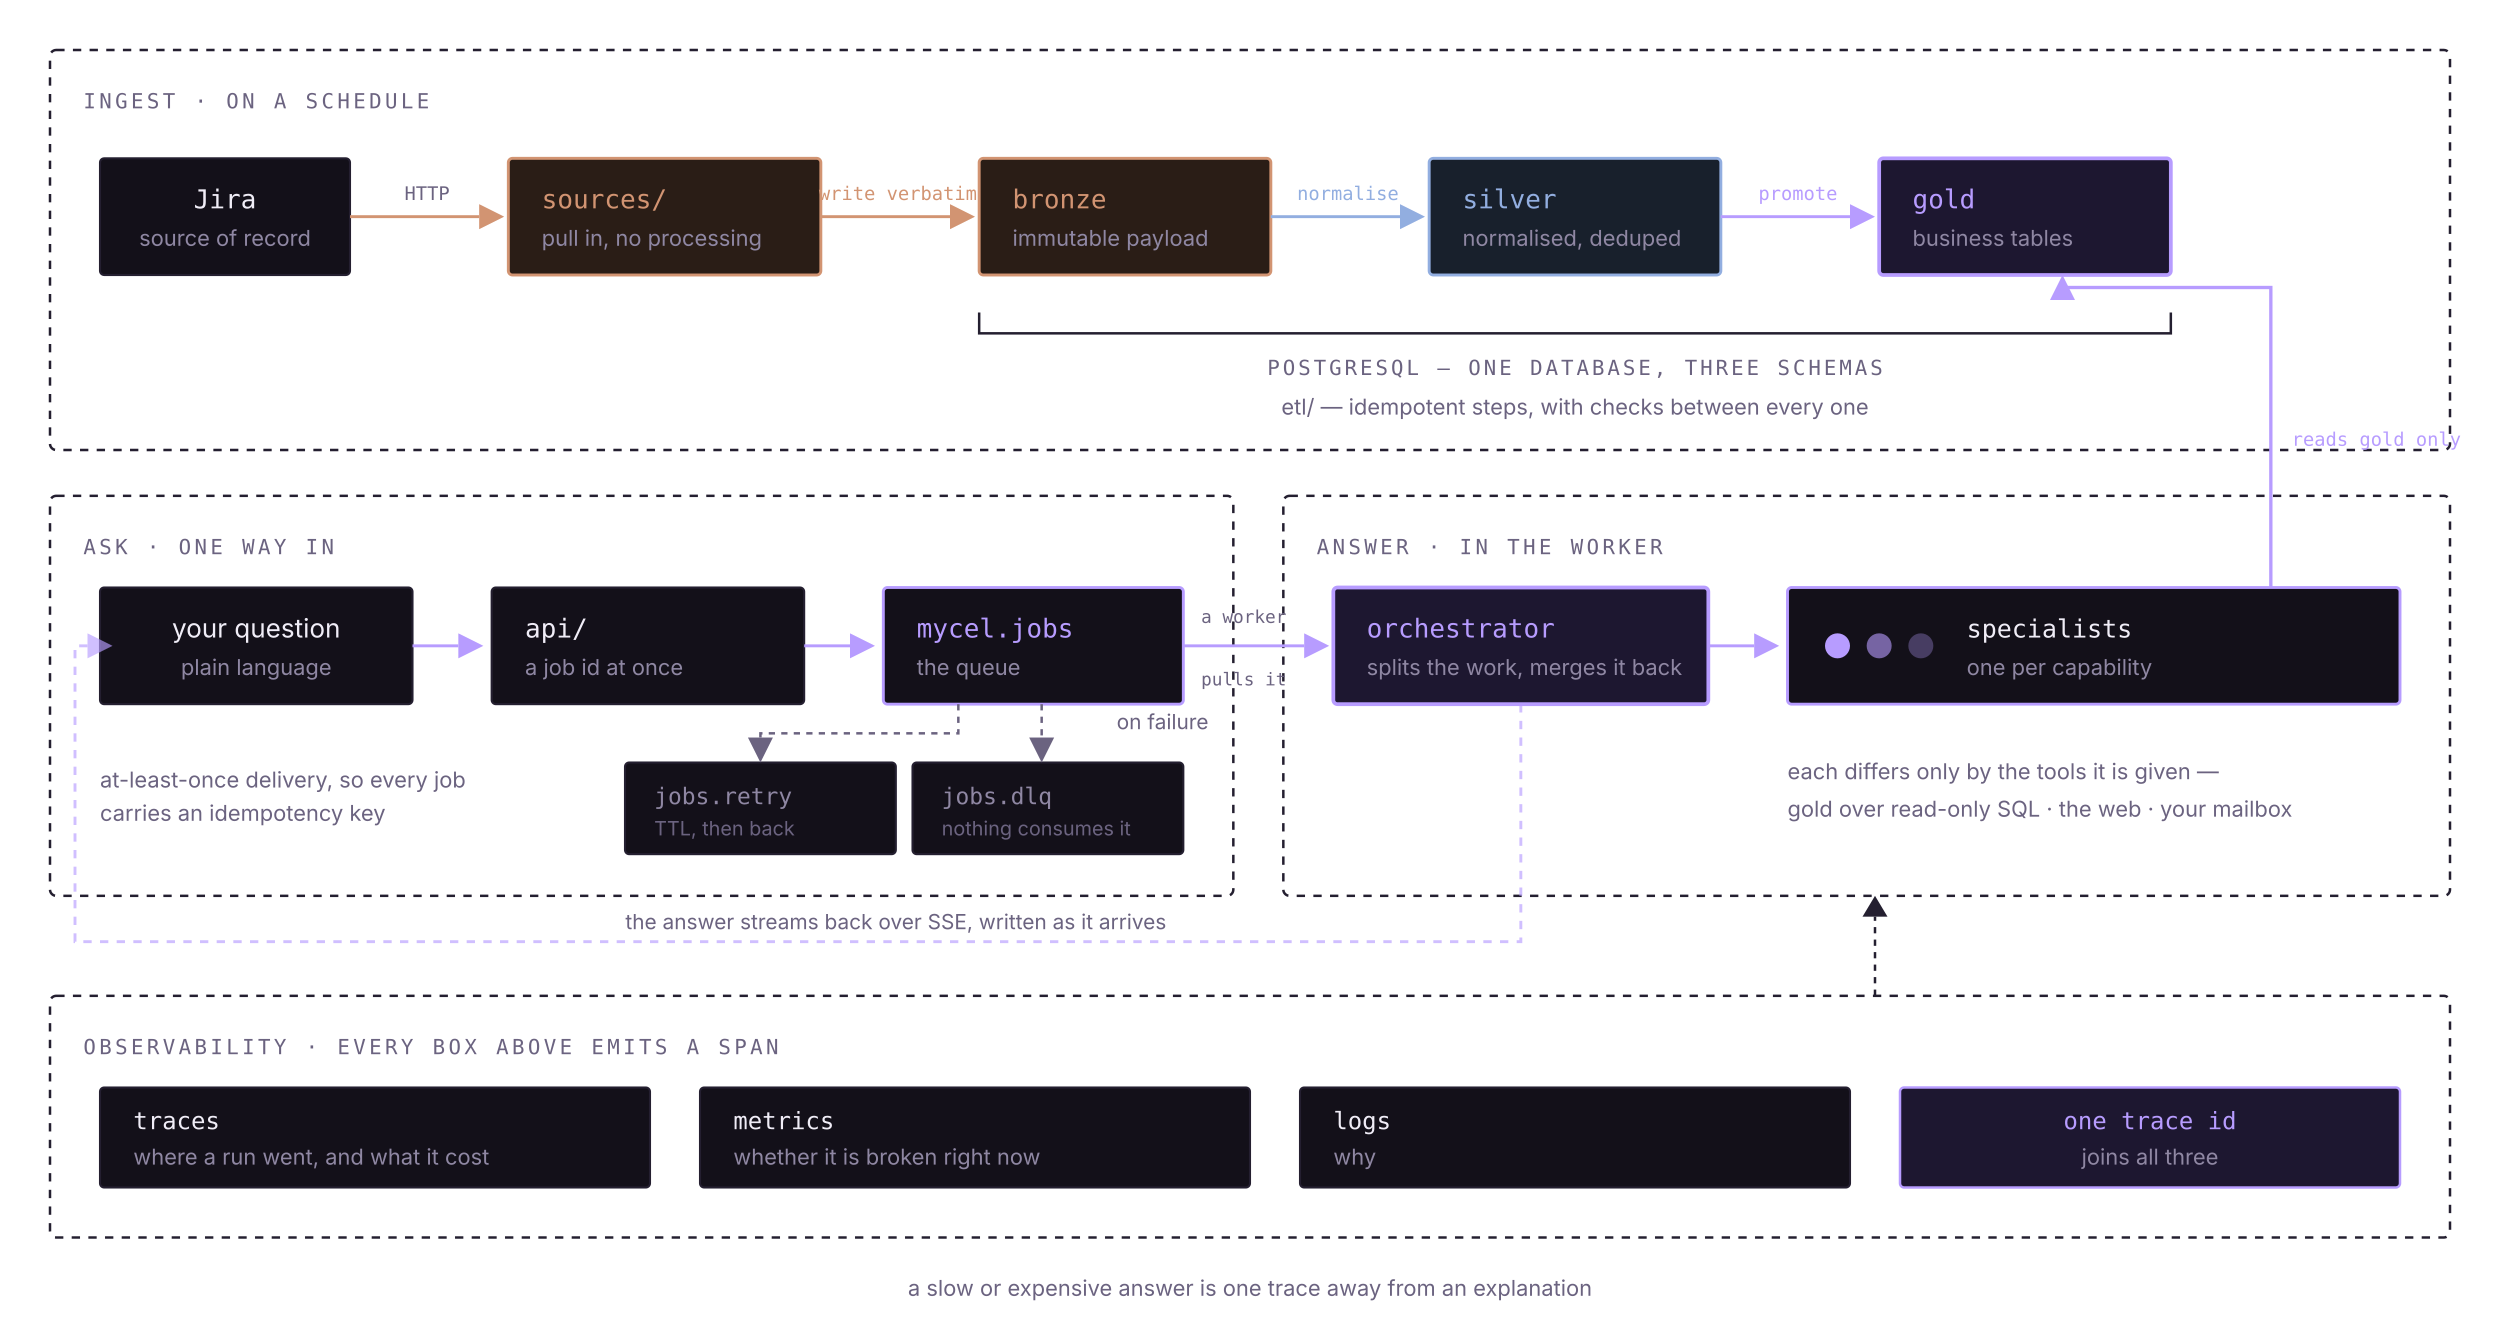
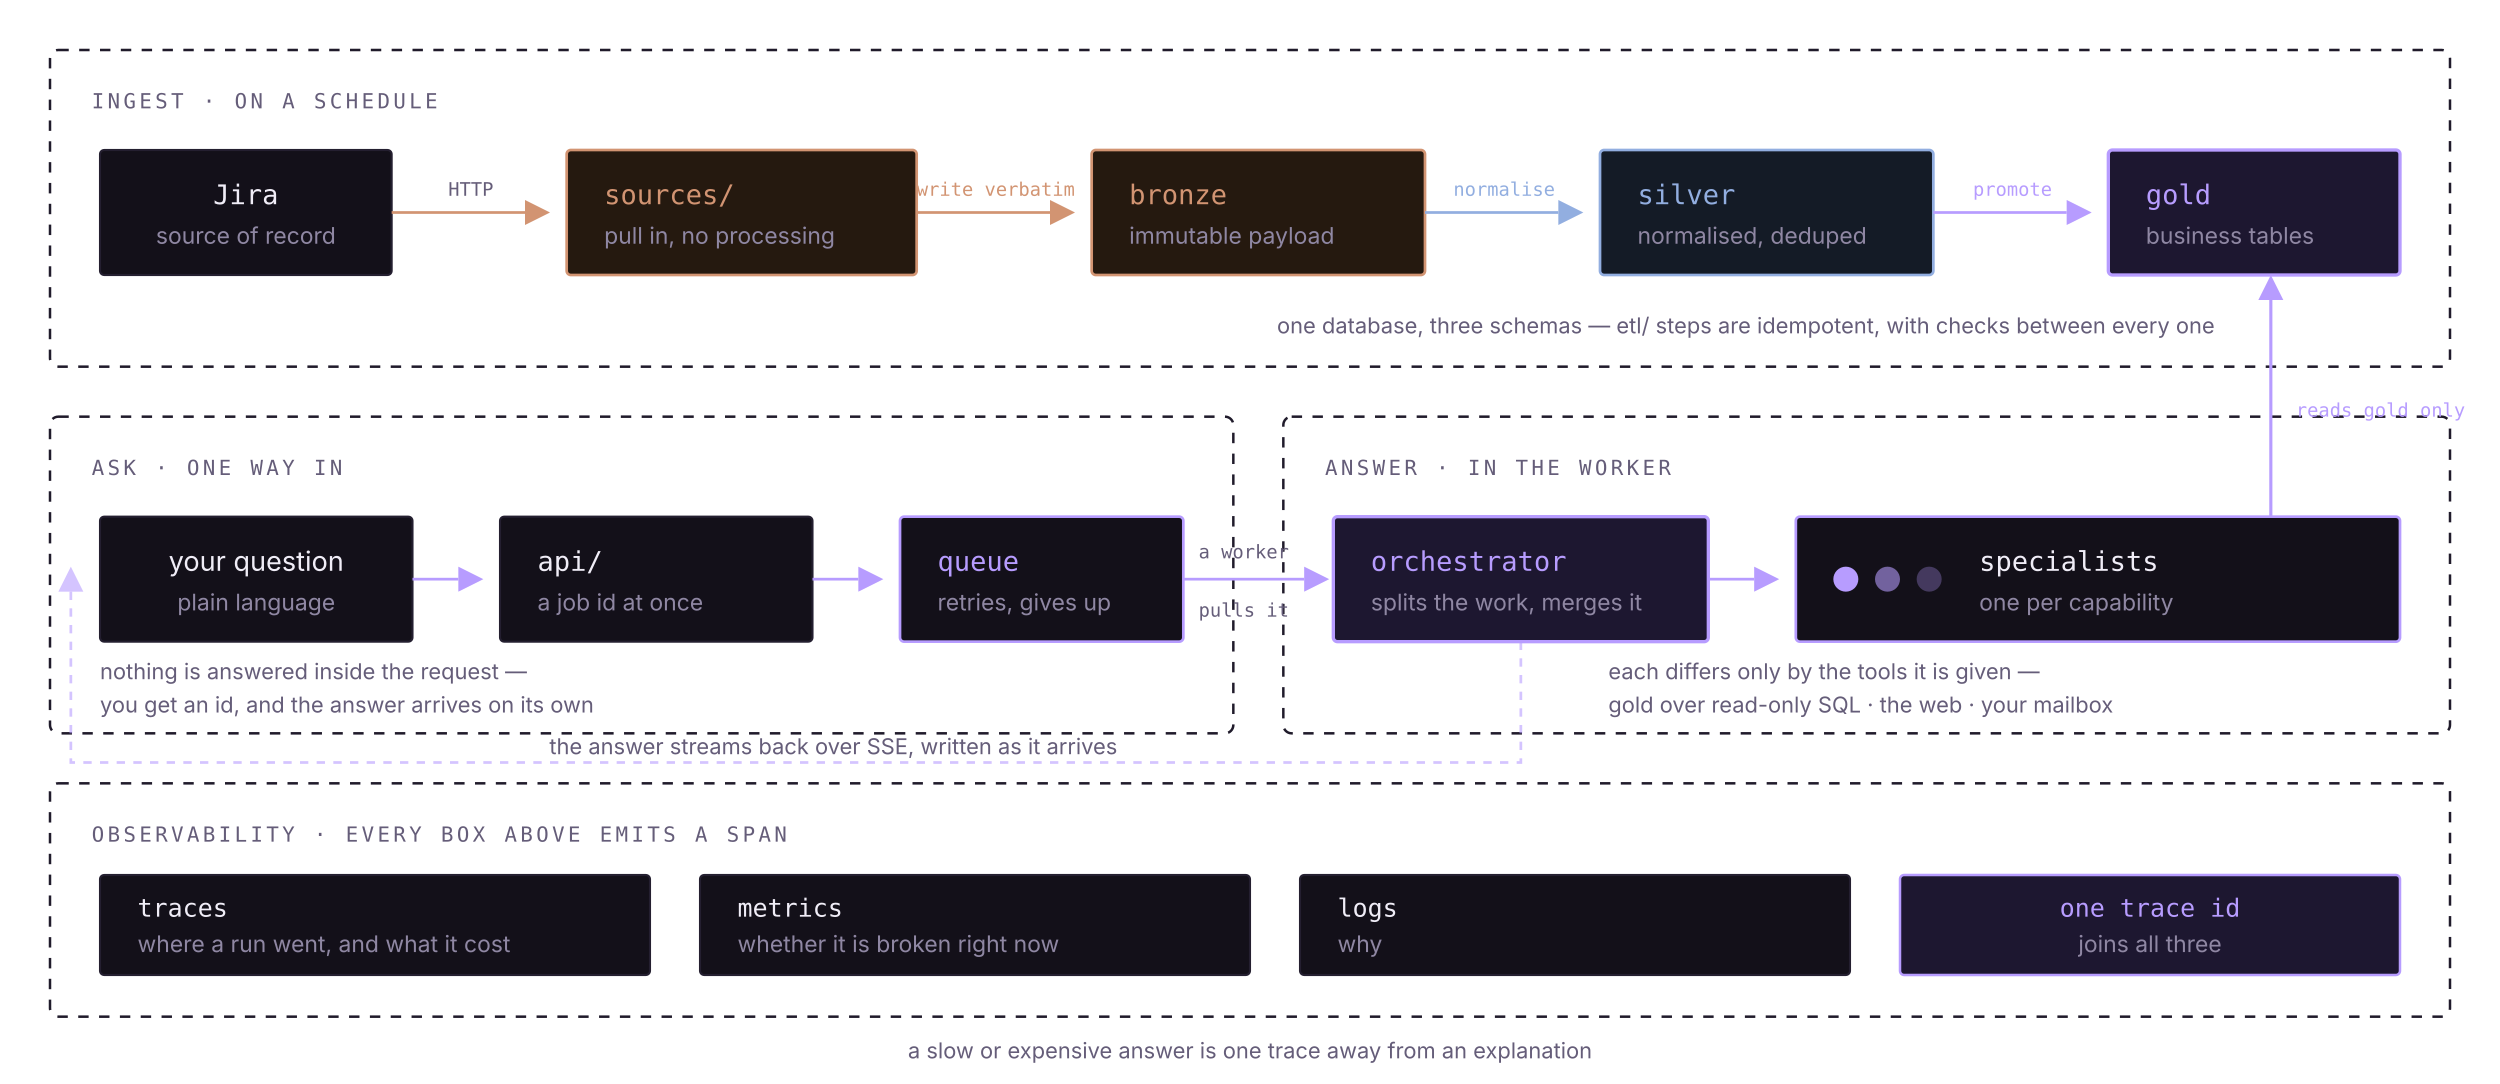
- <svg xmlns="http://www.w3.org/2000/svg" viewBox="0 0 1200 640" width="1200" height="640" role="img" aria-label="Mycel end to end: a scheduler pulls Jira into the sources layer, which writes bronze verbatim; etl normalises bronze to silver and promotes silver to gold, with checks between every step. A question posted to the api returns a job id and goes on the queue, failing into jobs.retry or jobs.dlq; a worker pulls it, and an orchestrator delegates to whichever specialist agents can answer, reading gold only. The answer streams back over SSE. Every box emits a span, and traces, metrics and logs share one trace id.">
+ <svg xmlns="http://www.w3.org/2000/svg" viewBox="0 0 1200 520" width="1200" height="520" role="img" aria-label="Mycel end to end: a scheduler pulls Jira through the sources layer into bronze, which etl normalises to silver and promotes to gold. A question posted to the api returns a job id and goes on a queue; a worker pulls it, and an orchestrator delegates to whichever specialist agents can answer, reading gold only. The answer streams back over SSE. Every box emits a span, and traces, metrics and logs share one trace id.">
  <g font-family="ui-sans-serif, system-ui, -apple-system, sans-serif">
-     <rect x="24" y="24" width="1152" height="192" rx="3" fill="none" stroke="#241f30" stroke-width="1.2" stroke-dasharray="4 4" />
-     <text x="40" y="52" font-family="ui-monospace, SFMono-Regular, Menlo, monospace" font-size="10" letter-spacing="1.6" fill="#6b6380">INGEST · ON A SCHEDULE</text>
-     <rect x="48" y="76" width="120" height="56" rx="2" fill="#131019" stroke="#241f30" />
-     <text x="108" y="100" font-family="ui-monospace, SFMono-Regular, Menlo, monospace" font-size="12.5" fill="#f0edf7" text-anchor="middle">Jira</text>
-     <text x="108" y="118" font-size="10.5" fill="#8f87a3" text-anchor="middle">source of record</text>
-     <rect x="244" y="76" width="150" height="56" rx="2" fill="#2a1d16" stroke="#d29472" stroke-width="1.4" />
-     <text x="260" y="100" font-family="ui-monospace, SFMono-Regular, Menlo, monospace" font-size="12.5" fill="#d29472">sources/</text>
-     <text x="260" y="118" font-size="10.5" fill="#8f87a3">pull in, no processing</text>
-     <rect x="470" y="76" width="140" height="56" rx="2" fill="#2a1d16" stroke="#d29472" stroke-width="1.4" />
-     <text x="486" y="100" font-family="ui-monospace, SFMono-Regular, Menlo, monospace" font-size="12.5" fill="#d29472">bronze</text>
-     <text x="486" y="118" font-size="10.5" fill="#8f87a3">immutable payload</text>
-     <rect x="686" y="76" width="140" height="56" rx="2" fill="#18202c" stroke="#92aee0" stroke-width="1.4" />
-     <text x="702" y="100" font-family="ui-monospace, SFMono-Regular, Menlo, monospace" font-size="12.5" fill="#92aee0">silver</text>
-     <text x="702" y="118" font-size="10.5" fill="#8f87a3">normalised, deduped</text>
-     <rect x="902" y="76" width="140" height="56" rx="2" fill="#1d1730" stroke="#b79cff" stroke-width="1.8" />
-     <text x="918" y="100" font-family="ui-monospace, SFMono-Regular, Menlo, monospace" font-size="12.5" fill="#b79cff">gold</text>
-     <text x="918" y="118" font-size="10.5" fill="#8f87a3">business tables</text>
-     <path d="M470 150 V160 H1042 V150" fill="none" stroke="#241f30" stroke-width="1.2" />
-     <text x="756" y="180" font-family="ui-monospace, SFMono-Regular, Menlo, monospace" font-size="10" letter-spacing="1.4" fill="#6b6380" text-anchor="middle">POSTGRESQL — ONE DATABASE, THREE SCHEMAS</text>
-     <text x="756" y="199" font-size="10.5" fill="#6b6380" text-anchor="middle">etl/ — idempotent steps, with checks between every one</text>
-     <rect x="24" y="238" width="568" height="192" rx="3" fill="none" stroke="#241f30" stroke-width="1.2" stroke-dasharray="4 4" />
-     <text x="40" y="266" font-family="ui-monospace, SFMono-Regular, Menlo, monospace" font-size="10" letter-spacing="1.6" fill="#6b6380">ASK · ONE WAY IN</text>
-     <rect x="48" y="282" width="150" height="56" rx="2" fill="#131019" stroke="#241f30" />
-     <text x="123" y="306" font-size="12.5" fill="#f0edf7" text-anchor="middle">your question</text>
-     <text x="123" y="324" font-size="10.5" fill="#8f87a3" text-anchor="middle">plain language</text>
-     <rect x="236" y="282" width="150" height="56" rx="2" fill="#131019" stroke="#241f30" />
-     <text x="252" y="306" font-family="ui-monospace, SFMono-Regular, Menlo, monospace" font-size="12.5" fill="#f0edf7">api/</text>
-     <text x="252" y="324" font-size="10.5" fill="#8f87a3">a job id at once</text>
-     <rect x="424" y="282" width="144" height="56" rx="2" fill="#131019" stroke="#b79cff" stroke-width="1.4" />
-     <text x="440" y="306" font-family="ui-monospace, SFMono-Regular, Menlo, monospace" font-size="12.5" fill="#b79cff">mycel.jobs</text>
-     <text x="440" y="324" font-size="10.5" fill="#8f87a3">the queue</text>
-     <text x="536" y="350" font-size="10" fill="#6b6380" text-anchor="start">on failure</text>
-     <text x="48" y="378" font-size="10.5" fill="#6b6380">at-least-once delivery, so every job</text>
-     <text x="48" y="394" font-size="10.5" fill="#6b6380">carries an idempotency key</text>
-     <rect x="300" y="366" width="130" height="44" rx="2" fill="#131019" stroke="#241f30" />
-     <text x="314" y="386" font-family="ui-monospace, SFMono-Regular, Menlo, monospace" font-size="11" fill="#8f87a3">jobs.retry</text>
-     <text x="314" y="401" font-size="9.5" fill="#6b6380">TTL, then back</text>
-     <rect x="438" y="366" width="130" height="44" rx="2" fill="#131019" stroke="#241f30" />
-     <text x="452" y="386" font-family="ui-monospace, SFMono-Regular, Menlo, monospace" font-size="11" fill="#8f87a3">jobs.dlq</text>
-     <text x="452" y="401" font-size="9.5" fill="#6b6380">nothing consumes it</text>
-     <rect x="616" y="238" width="560" height="192" rx="3" fill="none" stroke="#241f30" stroke-width="1.2" stroke-dasharray="4 4" />
-     <text x="632" y="266" font-family="ui-monospace, SFMono-Regular, Menlo, monospace" font-size="10" letter-spacing="1.6" fill="#6b6380">ANSWER · IN THE WORKER</text>
-     <rect x="640" y="282" width="180" height="56" rx="2" fill="#1d1730" stroke="#b79cff" stroke-width="1.8" />
-     <text x="656" y="306" font-family="ui-monospace, SFMono-Regular, Menlo, monospace" font-size="12.5" fill="#b79cff">orchestrator</text>
-     <text x="656" y="324" font-size="10.5" fill="#8f87a3">splits the work, merges it back</text>
-     <rect x="858" y="282" width="294" height="56" rx="2" fill="#131019" stroke="#b79cff" stroke-width="1.4" />
+     <rect x="24" y="24" width="1152" height="152" rx="4" fill="none" stroke="#201b2b" stroke-width="1.2" stroke-dasharray="5 5" />
+     <text x="44" y="52" font-family="ui-monospace, SFMono-Regular, Menlo, monospace" font-size="10" letter-spacing="1.6" fill="#655d79">INGEST · ON A SCHEDULE</text>
+     <rect x="48" y="72" width="140" height="60" rx="2" fill="#131019" stroke="#241f30" />
+     <text x="118" y="98" font-family="ui-monospace, SFMono-Regular, Menlo, monospace" font-size="13" fill="#f0edf7" text-anchor="middle">Jira</text>
+     <text x="118" y="117" font-size="11" fill="#8f87a3" text-anchor="middle">source of record</text>
+     <rect x="272" y="72" width="168" height="60" rx="2" fill="#25190f" stroke="#d29472" stroke-width="1.3" />
+     <text x="290" y="98" font-family="ui-monospace, SFMono-Regular, Menlo, monospace" font-size="13" fill="#d29472">sources/</text>
+     <text x="290" y="117" font-size="11" fill="#8f87a3">pull in, no processing</text>
+     <rect x="524" y="72" width="160" height="60" rx="2" fill="#25190f" stroke="#d29472" stroke-width="1.3" />
+     <text x="542" y="98" font-family="ui-monospace, SFMono-Regular, Menlo, monospace" font-size="13" fill="#d29472">bronze</text>
+     <text x="542" y="117" font-size="11" fill="#8f87a3">immutable payload</text>
+     <rect x="768" y="72" width="160" height="60" rx="2" fill="#141b26" stroke="#92aee0" stroke-width="1.3" />
+     <text x="786" y="98" font-family="ui-monospace, SFMono-Regular, Menlo, monospace" font-size="13" fill="#92aee0">silver</text>
+     <text x="786" y="117" font-size="11" fill="#8f87a3">normalised, deduped</text>
+     <rect x="1012" y="72" width="140" height="60" rx="2" fill="#1d1730" stroke="#b79cff" stroke-width="1.6" />
+     <text x="1030" y="98" font-family="ui-monospace, SFMono-Regular, Menlo, monospace" font-size="13" fill="#b79cff">gold</text>
+     <text x="1030" y="117" font-size="11" fill="#8f87a3">business tables</text>
+     <text x="838" y="160" font-size="10.5" fill="#655d79" text-anchor="middle">one database, three schemas — etl/ steps are idempotent, with checks between every one</text>
+     <rect x="24" y="200" width="568" height="152" rx="4" fill="none" stroke="#201b2b" stroke-width="1.2" stroke-dasharray="5 5" />
+     <text x="44" y="228" font-family="ui-monospace, SFMono-Regular, Menlo, monospace" font-size="10" letter-spacing="1.6" fill="#655d79">ASK · ONE WAY IN</text>
+     <rect x="48" y="248" width="150" height="60" rx="2" fill="#131019" stroke="#241f30" />
+     <text x="123" y="274" font-size="13" fill="#f0edf7" text-anchor="middle">your question</text>
+     <text x="123" y="293" font-size="11" fill="#8f87a3" text-anchor="middle">plain language</text>
+     <rect x="240" y="248" width="150" height="60" rx="2" fill="#131019" stroke="#241f30" />
+     <text x="258" y="274" font-family="ui-monospace, SFMono-Regular, Menlo, monospace" font-size="13" fill="#f0edf7">api/</text>
+     <text x="258" y="293" font-size="11" fill="#8f87a3">a job id at once</text>
+     <rect x="432" y="248" width="136" height="60" rx="2" fill="#131019" stroke="#b79cff" stroke-width="1.3" />
+     <text x="450" y="274" font-family="ui-monospace, SFMono-Regular, Menlo, monospace" font-size="13" fill="#b79cff">queue</text>
+     <text x="450" y="293" font-size="11" fill="#8f87a3">retries, gives up</text>
+     <text x="48" y="326" font-size="10.5" fill="#655d79">nothing is answered inside the request —</text>
+     <text x="48" y="342" font-size="10.5" fill="#655d79">you get an id, and the answer arrives on its own</text>
+     <rect x="616" y="200" width="560" height="152" rx="4" fill="none" stroke="#201b2b" stroke-width="1.2" stroke-dasharray="5 5" />
+     <text x="636" y="228" font-family="ui-monospace, SFMono-Regular, Menlo, monospace" font-size="10" letter-spacing="1.6" fill="#655d79">ANSWER · IN THE WORKER</text>
+     <rect x="640" y="248" width="180" height="60" rx="2" fill="#1d1730" stroke="#b79cff" stroke-width="1.6" />
+     <text x="658" y="274" font-family="ui-monospace, SFMono-Regular, Menlo, monospace" font-size="13" fill="#b79cff">orchestrator</text>
+     <text x="658" y="293" font-size="11" fill="#8f87a3">splits the work, merges it</text>
+     <rect x="862" y="248" width="290" height="60" rx="2" fill="#131019" stroke="#b79cff" stroke-width="1.3" />
    <g fill="#b79cff">
-       <circle cx="882" cy="310" r="6" />
-       <circle cx="902" cy="310" r="6" opacity="0.6" />
-       <circle cx="922" cy="310" r="6" opacity="0.32" />
+       <circle cx="886" cy="278" r="6" />
+       <circle cx="906" cy="278" r="6" opacity="0.58" />
+       <circle cx="926" cy="278" r="6" opacity="0.3" />
    </g>
-     <text x="944" y="306" font-family="ui-monospace, SFMono-Regular, Menlo, monospace" font-size="12" fill="#f0edf7">specialists</text>
-     <text x="944" y="324" font-size="10.5" fill="#8f87a3">one per capability</text>
-     <text x="858" y="374" font-size="10.5" fill="#6b6380">each differs only by the tools it is given —</text>
-     <text x="858" y="392" font-size="10.5" fill="#6b6380">gold over read-only SQL · the web · your mailbox</text>
-     <rect x="24" y="478" width="1152" height="116" rx="3" fill="none" stroke="#241f30" stroke-width="1.2" stroke-dasharray="4 4" />
-     <text x="40" y="506" font-family="ui-monospace, SFMono-Regular, Menlo, monospace" font-size="10" letter-spacing="1.6" fill="#6b6380">OBSERVABILITY · EVERY BOX ABOVE EMITS A SPAN</text>
-     <rect x="48" y="522" width="264" height="48" rx="2" fill="#131019" stroke="#241f30" />
-     <text x="64" y="542" font-family="ui-monospace, SFMono-Regular, Menlo, monospace" font-size="11.5" fill="#f0edf7">traces</text>
-     <text x="64" y="559" font-size="10.5" fill="#8f87a3">where a run went, and what it cost</text>
-     <rect x="336" y="522" width="264" height="48" rx="2" fill="#131019" stroke="#241f30" />
-     <text x="352" y="542" font-family="ui-monospace, SFMono-Regular, Menlo, monospace" font-size="11.5" fill="#f0edf7">metrics</text>
-     <text x="352" y="559" font-size="10.5" fill="#8f87a3">whether it is broken right now</text>
-     <rect x="624" y="522" width="264" height="48" rx="2" fill="#131019" stroke="#241f30" />
-     <text x="640" y="542" font-family="ui-monospace, SFMono-Regular, Menlo, monospace" font-size="11.5" fill="#f0edf7">logs</text>
-     <text x="640" y="559" font-size="10.5" fill="#8f87a3">why</text>
-     <rect x="912" y="522" width="240" height="48" rx="2" fill="#1d1730" stroke="#b79cff" stroke-width="1.2" />
-     <text x="1032" y="542" font-family="ui-monospace, SFMono-Regular, Menlo, monospace" font-size="11.5" fill="#b79cff" text-anchor="middle">one trace id</text>
-     <text x="1032" y="559" font-size="10.5" fill="#8f87a3" text-anchor="middle">joins all three</text>
-     <g fill="none" stroke="#d29472" stroke-width="1.4">
-       <path d="M168 104H230" />
-       <path d="M394 104H456" />
+     <text x="950" y="274" font-family="ui-monospace, SFMono-Regular, Menlo, monospace" font-size="13" fill="#f0edf7">specialists</text>
+     <text x="950" y="293" font-size="11" fill="#8f87a3">one per capability</text>
+     <text x="772" y="326" font-size="10.5" fill="#655d79">each differs only by the tools it is given —</text>
+     <text x="772" y="342" font-size="10.5" fill="#655d79">gold over read-only SQL · the web · your mailbox</text>
+     <rect x="24" y="376" width="1152" height="112" rx="4" fill="none" stroke="#201b2b" stroke-width="1.2" stroke-dasharray="5 5" />
+     <text x="44" y="404" font-family="ui-monospace, SFMono-Regular, Menlo, monospace" font-size="10" letter-spacing="1.6" fill="#655d79">OBSERVABILITY · EVERY BOX ABOVE EMITS A SPAN</text>
+     <rect x="48" y="420" width="264" height="48" rx="2" fill="#131019" stroke="#241f30" />
+     <text x="66" y="440" font-family="ui-monospace, SFMono-Regular, Menlo, monospace" font-size="12" fill="#f0edf7">traces</text>
+     <text x="66" y="457" font-size="11" fill="#8f87a3">where a run went, and what it cost</text>
+     <rect x="336" y="420" width="264" height="48" rx="2" fill="#131019" stroke="#241f30" />
+     <text x="354" y="440" font-family="ui-monospace, SFMono-Regular, Menlo, monospace" font-size="12" fill="#f0edf7">metrics</text>
+     <text x="354" y="457" font-size="11" fill="#8f87a3">whether it is broken right now</text>
+     <rect x="624" y="420" width="264" height="48" rx="2" fill="#131019" stroke="#241f30" />
+     <text x="642" y="440" font-family="ui-monospace, SFMono-Regular, Menlo, monospace" font-size="12" fill="#f0edf7">logs</text>
+     <text x="642" y="457" font-size="11" fill="#8f87a3">why</text>
+     <rect x="912" y="420" width="240" height="48" rx="2" fill="#1d1730" stroke="#b79cff" stroke-width="1.2" />
+     <text x="1032" y="440" font-family="ui-monospace, SFMono-Regular, Menlo, monospace" font-size="12" fill="#b79cff" text-anchor="middle">one trace id</text>
+     <text x="1032" y="457" font-size="11" fill="#8f87a3" text-anchor="middle">joins all three</text>
+     <g fill="none" stroke="#d29472" stroke-width="1.3">
+       <path d="M188 102H252" />
+       <path d="M440 102H504" />
    </g>
    <g fill="#d29472">
-       <path d="M230 98 242 104 230 110z" />
-       <path d="M456 98 468 104 456 110z" />
+       <path d="M252 96 264 102 252 108z" />
+       <path d="M504 96 516 102 504 108z" />
    </g>
-     <path d="M610 104H672" fill="none" stroke="#92aee0" stroke-width="1.4" />
-     <path d="M672 98 684 104 672 110z" fill="#92aee0" />
-     <path d="M826 104H888" fill="none" stroke="#b79cff" stroke-width="1.4" />
-     <path d="M888 98 900 104 888 110z" fill="#b79cff" />
+     <path d="M684 102H748" fill="none" stroke="#92aee0" stroke-width="1.3" />
+     <path d="M748 96 760 102 748 108z" fill="#92aee0" />
+     <path d="M928 102H992" fill="none" stroke="#b79cff" stroke-width="1.3" />
+     <path d="M992 96 1004 102 992 108z" fill="#b79cff" />
    <g font-family="ui-monospace, SFMono-Regular, Menlo, monospace" font-size="9" text-anchor="middle">
-       <text x="205" y="96" fill="#6b6380">HTTP</text>
-       <text x="431" y="96" fill="#d29472">write verbatim</text>
-       <text x="647" y="96" fill="#92aee0">normalise</text>
-       <text x="863" y="96" fill="#b79cff">promote</text>
+       <text x="226" y="94" fill="#655d79">HTTP</text>
+       <text x="478" y="94" fill="#d29472">write verbatim</text>
+       <text x="722" y="94" fill="#92aee0">normalise</text>
+       <text x="966" y="94" fill="#b79cff">promote</text>
    </g>
-     <g fill="none" stroke="#b79cff" stroke-width="1.4">
-       <path d="M198 310H220" />
-       <path d="M386 310H408" />
+     <g fill="none" stroke="#b79cff" stroke-width="1.3">
+       <path d="M198 278H220" />
+       <path d="M390 278H412" />
+       <path d="M568 278H626" />
+       <path d="M820 278H842" />
    </g>
    <g fill="#b79cff">
-       <path d="M220 304 232 310 220 316z" />
-       <path d="M408 304 420 310 408 316z" />
+       <path d="M220 272 232 278 220 284z" />
+       <path d="M412 272 424 278 412 284z" />
+       <path d="M626 272 638 278 626 284z" />
+       <path d="M842 272 854 278 842 284z" />
    </g>
-     <g fill="none" stroke="#6b6380" stroke-width="1.2" stroke-dasharray="3 3">
-       <path d="M460 338V352H365V354" />
-       <path d="M500 338V354" />
+     <text x="597" y="268" font-family="ui-monospace, SFMono-Regular, Menlo, monospace" font-size="9" fill="#655d79" text-anchor="middle">a worker</text>
+     <text x="597" y="296" font-family="ui-monospace, SFMono-Regular, Menlo, monospace" font-size="9" fill="#655d79" text-anchor="middle">pulls it</text>
+     <path d="M1090 248V144" fill="none" stroke="#b79cff" stroke-width="1.5" />
+     <path d="M1084 144 1090 132 1096 144z" fill="#b79cff" />
+     <text x="1102" y="200" font-family="ui-monospace, SFMono-Regular, Menlo, monospace" font-size="9" fill="#b79cff">reads gold only</text>
+     <g fill="none" stroke="#b79cff" stroke-width="1.3" stroke-dasharray="4 4" opacity="0.6">
+       <path d="M730 308V366H34V284" />
    </g>
-     <g fill="#6b6380">
-       <path d="M359 354 365 366 371 354z" />
-       <path d="M494 354 500 366 506 354z" />
-     </g>
-     <path d="M568 310H626" fill="none" stroke="#b79cff" stroke-width="1.4" />
-     <path d="M626 304 638 310 626 316z" fill="#b79cff" />
-     <text x="597" y="299" font-family="ui-monospace, SFMono-Regular, Menlo, monospace" font-size="8.5" fill="#6b6380" text-anchor="middle">a worker</text>
-     <text x="597" y="329" font-family="ui-monospace, SFMono-Regular, Menlo, monospace" font-size="8.5" fill="#6b6380" text-anchor="middle">pulls it</text>
-     <path d="M820 310H842" fill="none" stroke="#b79cff" stroke-width="1.4" />
-     <path d="M842 304 854 310 842 316z" fill="#b79cff" />
-     <path d="M1090 282V138H990V144" fill="none" stroke="#b79cff" stroke-width="1.6" />
-     <path d="M984 144 990 132 996 144z" fill="#b79cff" />
-     <text x="1100" y="214" font-family="ui-monospace, SFMono-Regular, Menlo, monospace" font-size="9" fill="#b79cff">reads gold only</text>
-     <g fill="none" stroke="#b79cff" stroke-width="1.4" stroke-dasharray="4 4" opacity="0.65">
-       <path d="M730 338V452H36V310H42" />
-     </g>
-     <path d="M42 304 54 310 42 316z" fill="#b79cff" opacity="0.65" />
-     <text x="430" y="446" font-size="10" fill="#6b6380" text-anchor="middle">the answer streams back over SSE, written as it arrives</text>
-     <g fill="none" stroke="#241f30" stroke-width="1.2" stroke-dasharray="3 3">
-       <path d="M900 478V440" />
-     </g>
-     <path d="M894 440 900 430 906 440z" fill="#241f30" />
-     <text x="600" y="622" font-size="10.5" fill="#6b6380" text-anchor="middle">a slow or expensive answer is one trace away from an explanation</text>
+     <path d="M28 284 34 272 40 284z" fill="#b79cff" opacity="0.6" />
+     <text x="400" y="362" font-size="10.5" fill="#655d79" text-anchor="middle">the answer streams back over SSE, written as it arrives</text>
+     <text x="600" y="508" font-size="10.5" fill="#655d79" text-anchor="middle">a slow or expensive answer is one trace away from an explanation</text>
  </g>
</svg>
